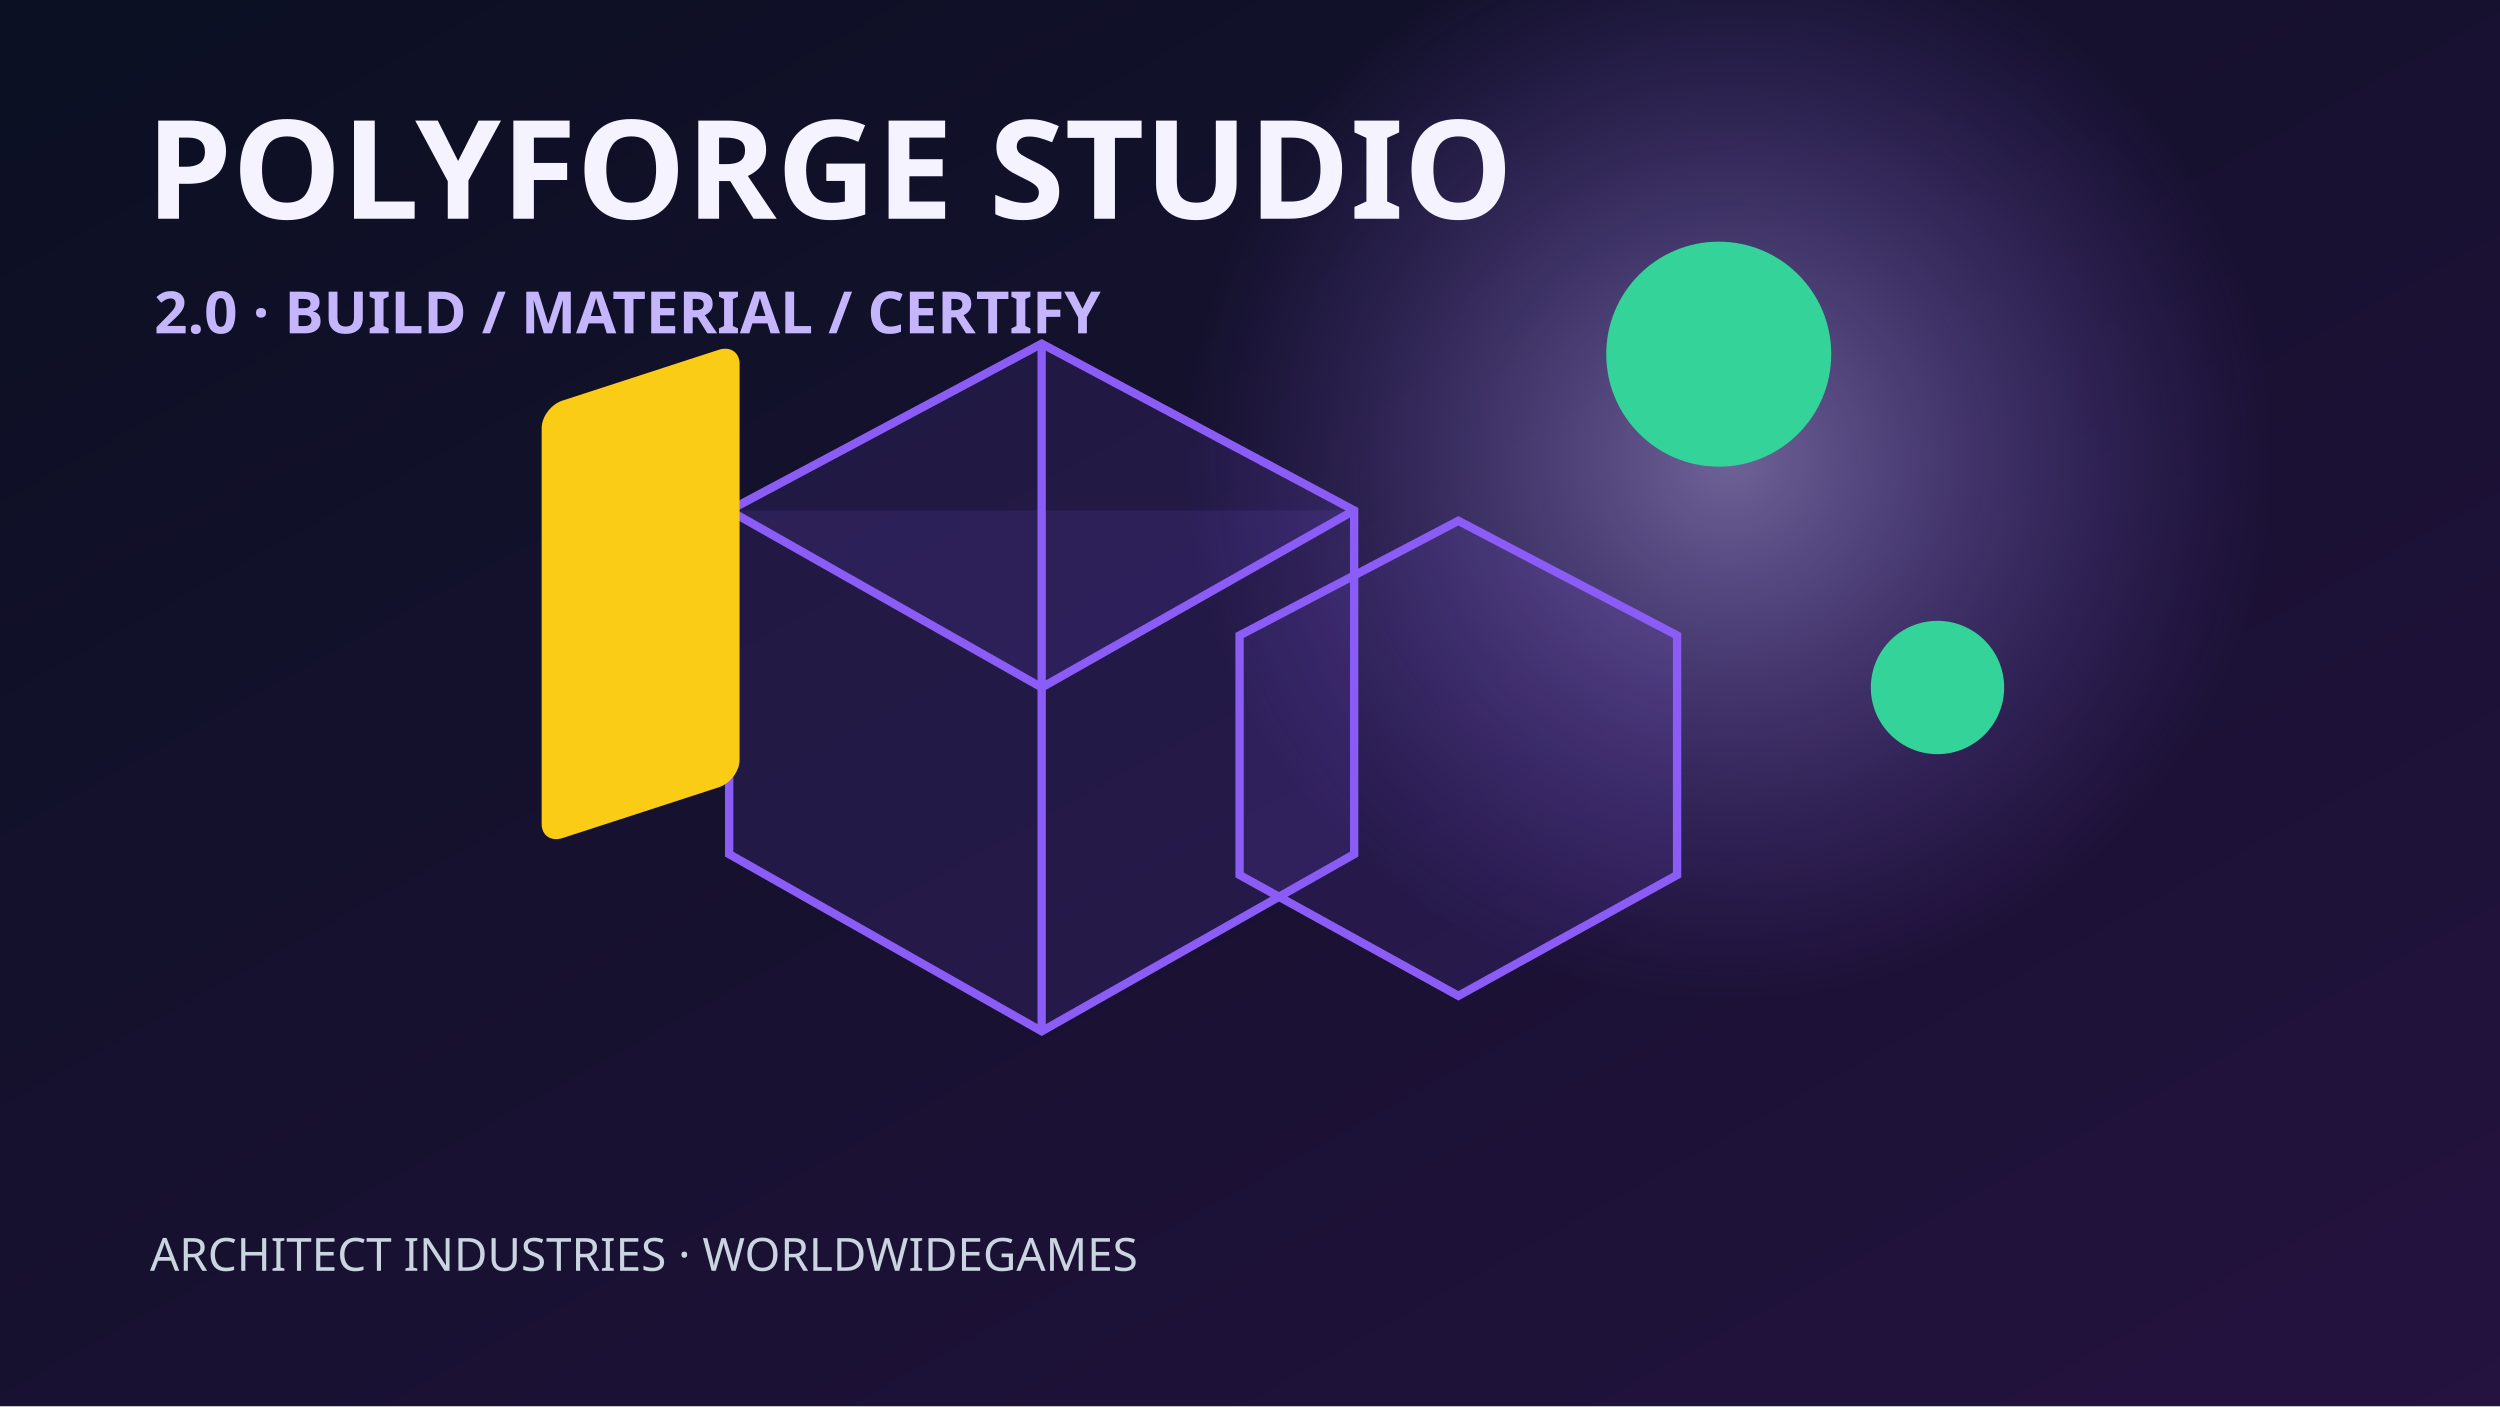
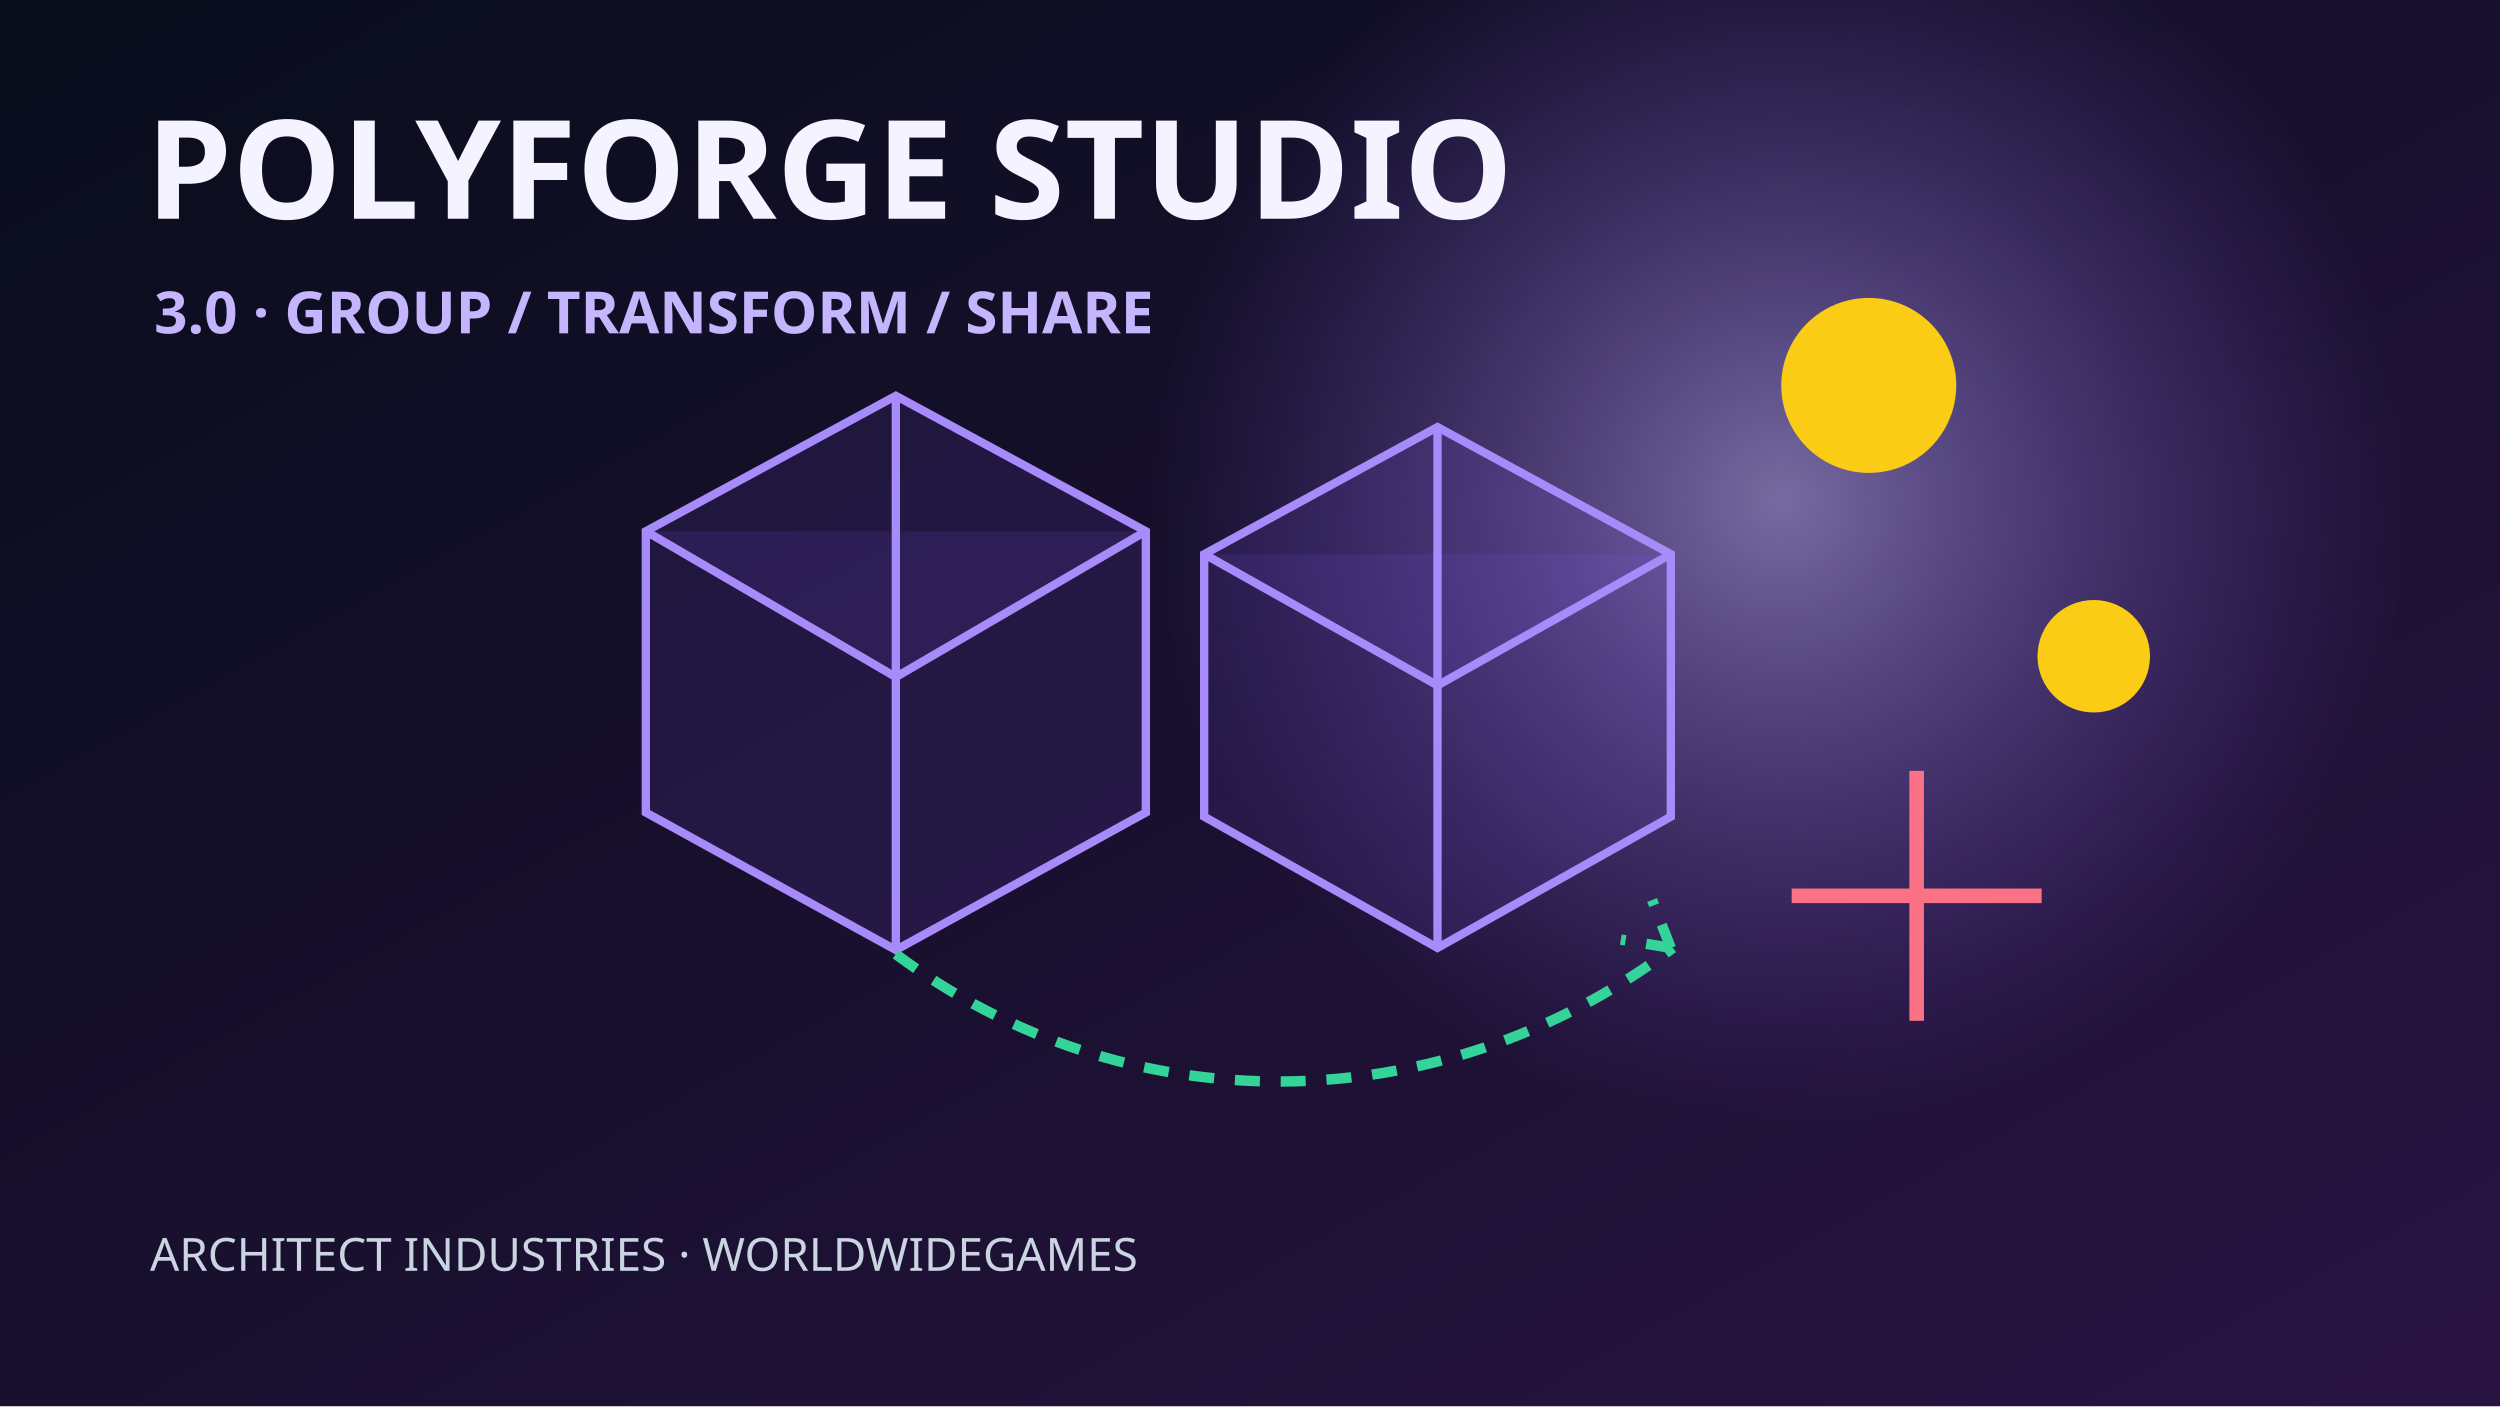
<svg xmlns="http://www.w3.org/2000/svg" viewBox="0 0 1200 675">
  <defs>
    <linearGradient id="g" x1="0" y1="0" x2="1" y2="1">
-       <stop stop-color="#0b1022" />
-       <stop offset="1" stop-color="#24123f" />
+       <stop stop-color="#080d1b" />
+       <stop offset="1" stop-color="#291342" />
    </linearGradient>
    <radialGradient id="r">
-       <stop stop-color="#c4b5fd" stop-opacity=".5" />
+       <stop stop-color="#c4b5fd" stop-opacity=".55" />
      <stop offset="1" stop-color="#8b5cf6" stop-opacity="0" />
    </radialGradient>
  </defs>
  <rect width="1200" height="675" fill="url(#g)" />
-   <circle cx="830" cy="220" r="260" fill="url(#r)" />
-   <g stroke="#8b5cf6" stroke-width="4" fill="#8b5cf61d">
-     <path d="M500 165l150 80v165l-150 85-150-85V245z" />
-     <path d="M500 165v165m150-85l-150 85-150-85m150 85v165" />
-     <path d="M700 250l105 55v115l-105 58-105-58V305z" />
+   <circle cx="855" cy="240" r="300" fill="url(#r)" />
+   <g stroke="#a78bfa" stroke-width="4" fill="#8b5cf61d">
+     <path d="M430 190l120 65v135l-120 66-120-66V255z" />
+     <path d="M430 190v135m120-70l-120 70-120-70m120 70v131" />
+     <path d="M690 205l112 61v126l-112 63-112-63V266z" />
+     <path d="M690 205v124m112-63l-112 63-112-63m112 63v126" />
  </g>
-   <g fill="#34d399">
-     <circle cx="825" cy="170" r="54" />
-     <circle cx="930" cy="330" r="32" />
+   <g stroke="#34d399" stroke-width="5" fill="none" stroke-dasharray="12 10">
+     <path d="M430 458C540 540 690 540 803 455" />
+     <path d="M802 455l-24-4m24 4l-9-23" />
  </g>
  <g fill="#facc15">
-     <rect x="260" y="280" width="95" height="210" rx="10" transform="skewY(-18)" />
+     <circle cx="897" cy="185" r="42" />
+     <circle cx="1005" cy="315" r="27" />
+   </g>
+   <g stroke="#fb7185" stroke-width="7">
+     <path d="M860 430h120" />
+     <path d="M920 370v120" />
  </g>
  <text x="70" y="105" fill="#f5f3ff" font-family="system-ui,sans-serif" font-size="66" font-weight="900">POLYFORGE STUDIO</text>
-   <text x="74" y="160" fill="#c4b5fd" font-family="system-ui,sans-serif" font-size="28" font-weight="700">2.0 · BUILD / MATERIAL / CERTIFY</text>
+   <text x="74" y="160" fill="#c4b5fd" font-family="system-ui,sans-serif" font-size="28" font-weight="700">3.0 · GROUP / TRANSFORM / SHARE</text>
  <text x="72" y="610" fill="#cbd5e1" font-family="system-ui,sans-serif" font-size="22">ARCHITECT INDUSTRIES · WORLDWIDEGAMES</text>
</svg>
